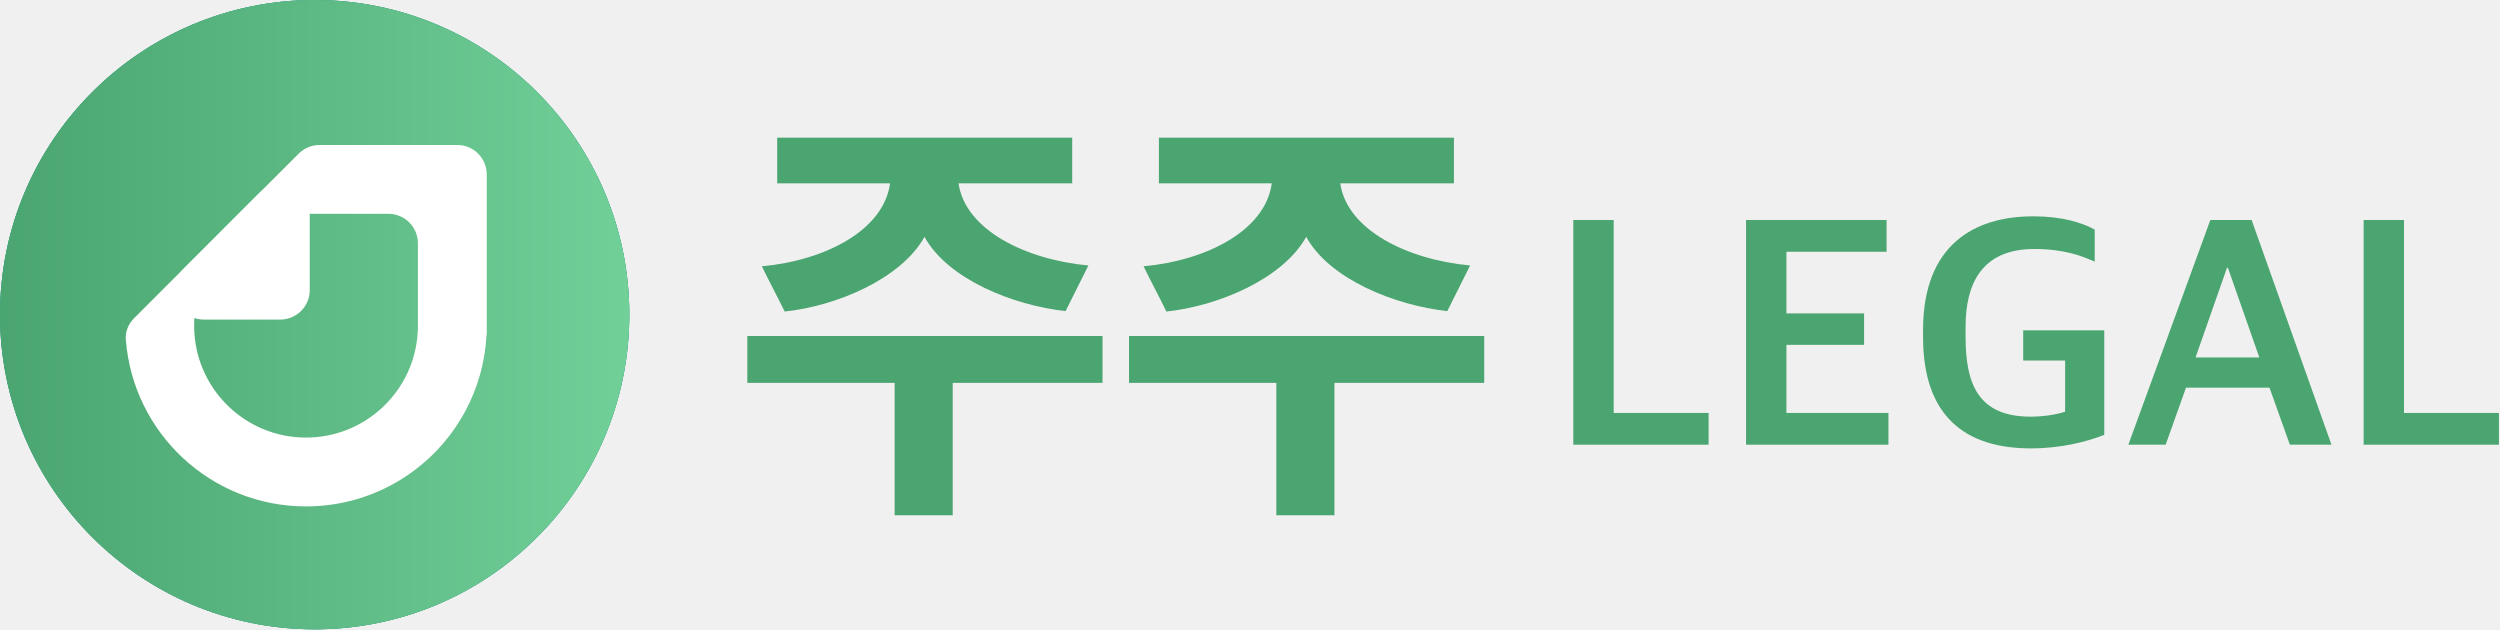
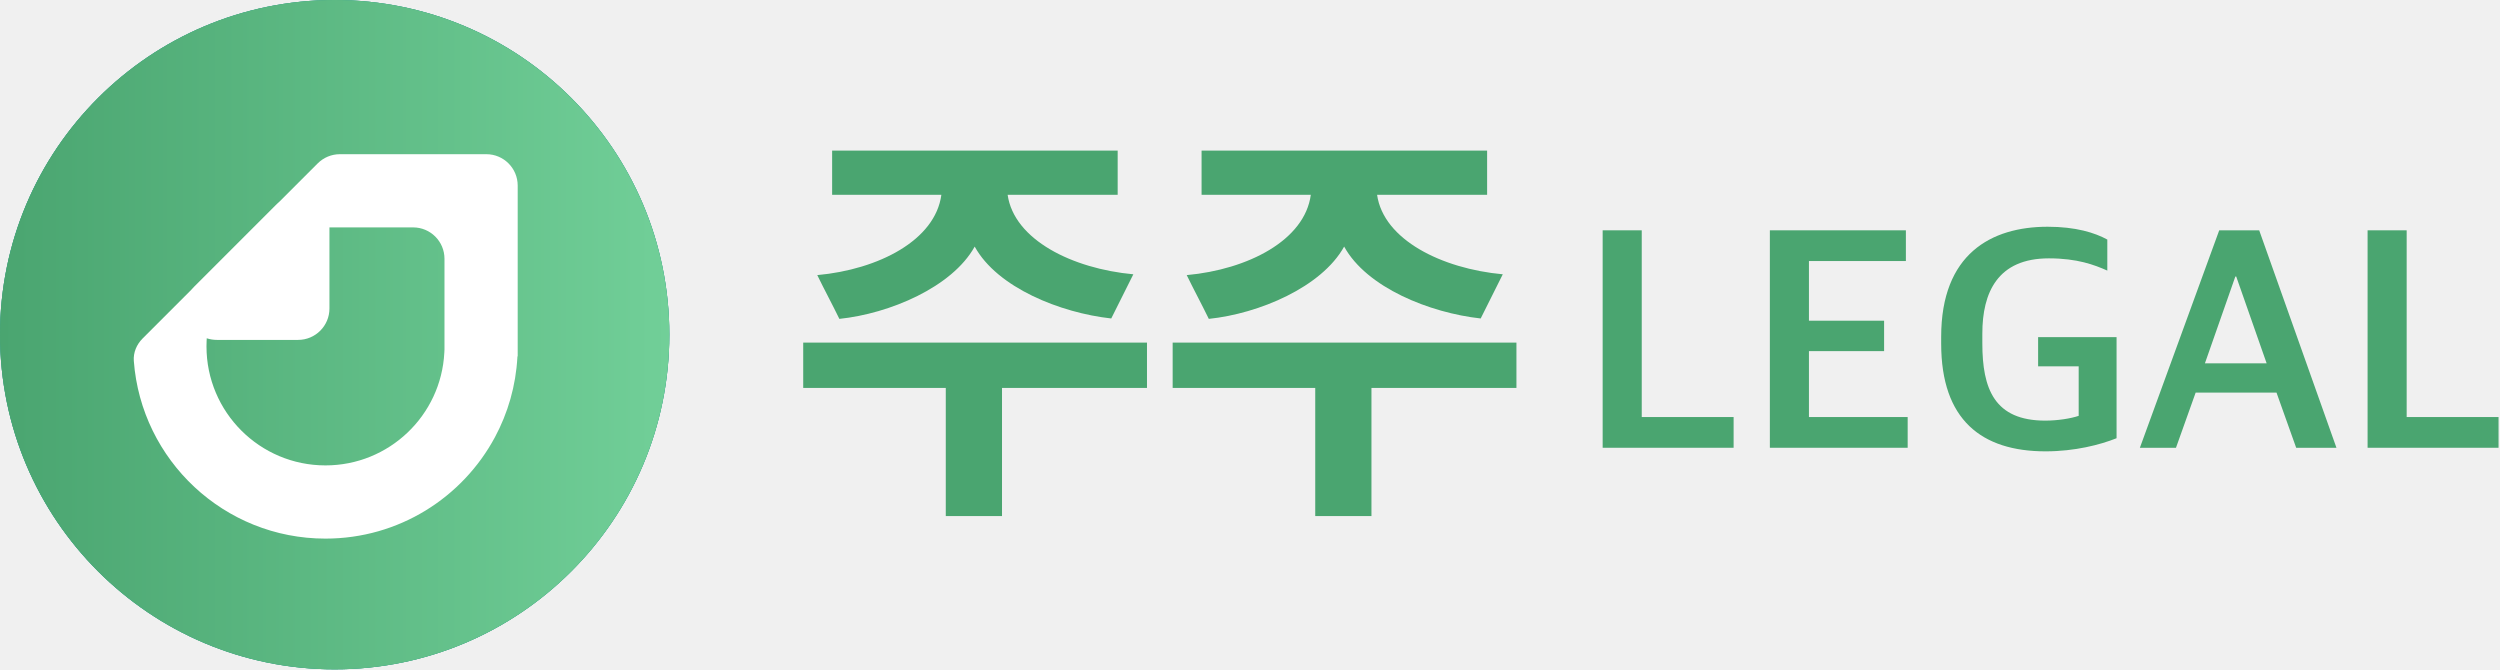
- <svg xmlns="http://www.w3.org/2000/svg" width="723" height="182" viewBox="0 0 723 182" fill="none">
-   <path d="M0 91C0 40.742 40.742 0 91 0C141.258 0 182 40.742 182 91C182 141.258 141.258 182 91 182C40.742 182 0 141.258 0 91Z" fill="#379683" />
-   <path d="M0 91C0 40.742 40.742 0 91 0C141.258 0 182 40.742 182 91C182 141.258 141.258 182 91 182C40.742 182 0 141.258 0 91Z" fill="#3AA38E" />
-   <path d="M0 91C0 40.742 40.742 0 91 0C141.258 0 182 40.742 182 91C182 141.258 141.258 182 91 182C40.742 182 0 141.258 0 91Z" fill="url(#paint0_linear)" />
-   <path d="M52.954 77.859L75.014 55.799C80.389 50.424 89.578 54.23 89.578 61.831L89.578 83.891C89.578 88.603 85.759 92.422 81.047 92.422L58.987 92.422C51.386 92.422 47.58 83.233 52.954 77.859Z" fill="white" />
-   <path fill-rule="evenodd" clip-rule="evenodd" d="M92.42 41.926C90.158 41.926 87.988 42.825 86.388 44.425L38.764 92.048C37.149 93.663 36.215 95.864 36.386 98.142C38.406 125.16 60.968 146.453 88.502 146.453C108.43 146.453 125.753 135.3 134.569 118.895C138.103 112.319 140.271 104.899 140.691 97.015L140.694 96.94L140.696 96.918C140.696 96.901 140.718 96.893 140.73 96.905C140.743 96.918 140.765 96.909 140.765 96.891L140.765 96.876L140.765 96.805L140.765 94.356L140.766 94.189L140.765 94.022L140.765 68.788L140.765 61.832L140.765 50.457C140.765 45.745 136.946 41.926 132.234 41.926H120.859H113.903H92.42ZM120.817 95.867L120.859 95.036V94.356C120.859 94.356 120.859 94.356 120.859 94.356C120.859 94.356 120.859 94.356 120.859 94.356L120.859 94.294L120.859 94.189L120.859 94.085C120.859 94.085 120.859 94.085 120.859 94.085C120.859 94.085 120.859 94.085 120.859 94.085V94.022V70.363C120.859 65.652 117.04 61.832 112.328 61.832L88.502 61.832H87.66L86.824 61.874C69.742 62.738 56.145 76.882 56.145 94.189C56.145 112.06 70.632 126.547 88.502 126.547C105.809 126.547 119.953 112.949 120.817 95.867Z" fill="white" />
-   <path d="M226.925 90.093C241.925 88.532 260.645 80.612 267.365 68.493C274.085 80.733 292.925 88.293 308.165 89.972L314.765 76.772C296.525 75.093 279.125 66.453 277.205 53.013H310.085V39.812H224.765V53.013H257.405C255.605 66.573 238.685 75.332 220.325 77.013C222.485 81.453 224.765 85.653 226.925 90.093ZM275.525 149.013V110.733H318.845V97.172H216.125V110.733H258.725V149.013H275.525Z" fill="#4AA570" />
-   <path d="M337.316 90.093C352.316 88.532 371.036 80.612 377.756 68.493C384.476 80.733 403.316 88.293 418.556 89.972L425.156 76.772C406.916 75.093 389.516 66.453 387.596 53.013H420.476V39.812H335.156V53.013H367.796C365.996 66.573 349.076 75.332 330.716 77.013C332.876 81.453 335.156 85.653 337.316 90.093ZM385.916 149.013V110.733H429.236V97.172H326.516V110.733H369.116V149.013H385.916Z" fill="#4AA570" />
-   <path d="M455 128.605H494.127V119.425H466.676V63.632H455V96.119V128.605Z" fill="#4AA570" />
-   <path d="M504.96 128.605H546.136V119.425H516.635V99.728H539.095V90.637H516.635V72.812H545.602V63.632H504.96V128.605Z" fill="#4AA570" />
-   <path d="M587.342 129.675C596.077 129.675 603.652 127.714 608.554 125.753V95.539H585.114V104.274H597.235V119.069C594.829 119.871 590.996 120.495 587.253 120.495C572.012 120.495 568.447 110.958 568.447 97.411V94.47C568.447 82.26 572.993 72.01 588.323 72.01C596.879 72.01 601.959 73.971 605.791 75.664V66.395C602.048 64.345 596.344 62.562 587.966 62.562C571.121 62.562 556.148 70.673 556.148 95.45V97.5C556.148 120.317 568.269 129.675 587.342 129.675Z" fill="#4AA570" />
-   <path d="M644.042 77.447H644.309L653.4 103.383H634.951L644.042 77.447ZM615.522 128.605H626.306L632.188 112.117H656.342L662.224 128.605H674.256L651.172 63.632H639.229L615.522 128.605Z" fill="#4AA570" />
-   <path d="M683.561 128.605H722.688V119.425H695.237V63.632H683.561V128.605Z" fill="#4AA570" />
+ <svg xmlns="http://www.w3.org/2000/svg" width="747" height="200" viewBox="0 0 747 200" fill="none">
+   <path d="M0 100C0 44.772 44.772 0 100 0V0C155.228 0 200 44.772 200 100V100C200 155.228 155.228 200 100 200V200C44.772 200 0 155.228 0 100V100Z" fill="#379683" />
+   <path d="M0 100C0 44.772 44.772 0 100 0V0C155.228 0 200 44.772 200 100V100C200 155.228 155.228 200 100 200V200C44.772 200 0 155.228 0 100V100Z" fill="#3AA38E" />
+   <path d="M0 100C0 44.772 44.772 0 100 0V0C155.228 0 200 44.772 200 100V100C200 155.228 155.228 200 100 200V200C44.772 200 0 155.228 0 100V100Z" fill="url(#paint0_linear)" />
+   <path d="M58.192 85.559L82.433 61.317C88.339 55.411 98.438 59.594 98.438 67.947L98.438 92.188C98.438 97.366 94.24 101.563 89.063 101.563L64.821 101.563C56.469 101.563 52.286 91.465 58.192 85.559Z" fill="white" />
+   <path fill-rule="evenodd" clip-rule="evenodd" d="M101.561 46.072C99.075 46.072 96.69 47.06 94.932 48.818L42.598 101.152C40.823 102.927 39.797 105.345 39.984 107.848C42.205 137.538 66.997 160.937 97.255 160.937C119.154 160.937 138.19 148.681 147.878 130.654C151.762 123.427 154.143 115.273 154.605 106.61L154.609 106.527L154.611 106.504C154.612 106.484 154.635 106.475 154.649 106.489V106.489C154.663 106.503 154.687 106.493 154.687 106.473L154.687 106.457L154.687 106.379L154.687 103.688L154.688 103.505L154.687 103.321L154.687 75.591L154.687 67.947L154.687 55.447C154.687 50.27 150.49 46.072 145.312 46.072H132.812H125.168H101.561ZM132.766 105.349L132.812 104.435V103.688C132.812 103.688 132.812 103.688 132.812 103.688V103.688C132.812 103.688 132.812 103.688 132.812 103.688L132.812 103.62L132.812 103.505L132.812 103.39C132.812 103.39 132.812 103.39 132.812 103.39V103.39C132.812 103.39 132.812 103.39 132.812 103.39V103.321L132.812 77.322C132.812 72.145 128.615 67.947 123.437 67.947L97.255 67.947H96.33L95.411 67.994C76.64 68.943 61.698 84.486 61.698 103.505C61.698 123.143 77.617 139.062 97.255 139.062C116.274 139.062 131.817 124.12 132.766 105.349Z" fill="white" />
+   <path d="M250.8 95.28C265.8 93.72 284.52 85.8 291.24 73.68C297.96 85.92 316.8 93.48 332.04 95.16L338.64 81.96C320.4 80.28 303 71.64 301.08 58.2H333.96V45H248.64V58.2H281.28C279.48 71.76 262.56 80.52 244.2 82.2C246.36 86.64 248.64 90.84 250.8 95.28ZM299.4 154.2V115.92H342.72V102.36H240V115.92H282.6V154.2H299.4Z" fill="#4AA570" />
+   <path d="M361.191 95.28C376.191 93.72 394.911 85.8 401.631 73.68C408.351 85.92 427.191 93.48 442.431 95.16L449.031 81.96C430.791 80.28 413.391 71.64 411.471 58.2H444.351V45H359.031V58.2H391.671C389.871 71.76 372.951 80.52 354.591 82.2C356.751 86.64 359.031 90.84 361.191 95.28ZM409.791 154.2V115.92H453.111V102.36H350.391V115.92H392.991V154.2H409.791Z" fill="#4AA570" />
+   <path d="M478.875 133.793H518.002V124.613H490.551V68.82H478.875V101.306V133.793Z" fill="#4AA570" />
+   <path d="M528.835 133.793H570.011V124.613H540.51V104.916H562.97V95.825H540.51V78H569.477V68.82H528.835V133.793Z" fill="#4AA570" />
+   <path d="M611.217 134.863C619.952 134.863 627.527 132.902 632.429 130.941V100.727H608.989V109.461H621.11V124.256C618.704 125.059 614.871 125.682 611.128 125.682C595.887 125.682 592.322 116.146 592.322 102.599V99.657C592.322 87.447 596.868 77.197 612.198 77.197C620.754 77.197 625.834 79.158 629.666 80.852V71.582C625.923 69.532 620.219 67.75 611.841 67.75C594.996 67.75 580.023 75.861 580.023 100.638V102.688C580.023 125.504 592.144 134.863 611.217 134.863Z" fill="#4AA570" />
+   <path d="M667.917 82.634H668.184L677.275 108.57H658.826L667.917 82.634ZM639.397 133.793H650.181L656.063 117.305H680.217L686.099 133.793H698.131L675.047 68.82H663.104L639.397 133.793Z" fill="#4AA570" />
+   <path d="M707.436 133.793H746.563V124.613H719.112V68.82H707.436V133.793Z" fill="#4AA570" />
  <defs>
-     <linearGradient id="paint0_linear" x1="182" y1="91" x2="0" y2="91" gradientUnits="userSpaceOnUse">
+     <linearGradient id="paint0_linear" x1="200" y1="100" x2="0" y2="100" gradientUnits="userSpaceOnUse">
      <stop stop-color="#71CF98" />
      <stop offset="1" stop-color="#4AA570" />
    </linearGradient>
  </defs>
</svg>
